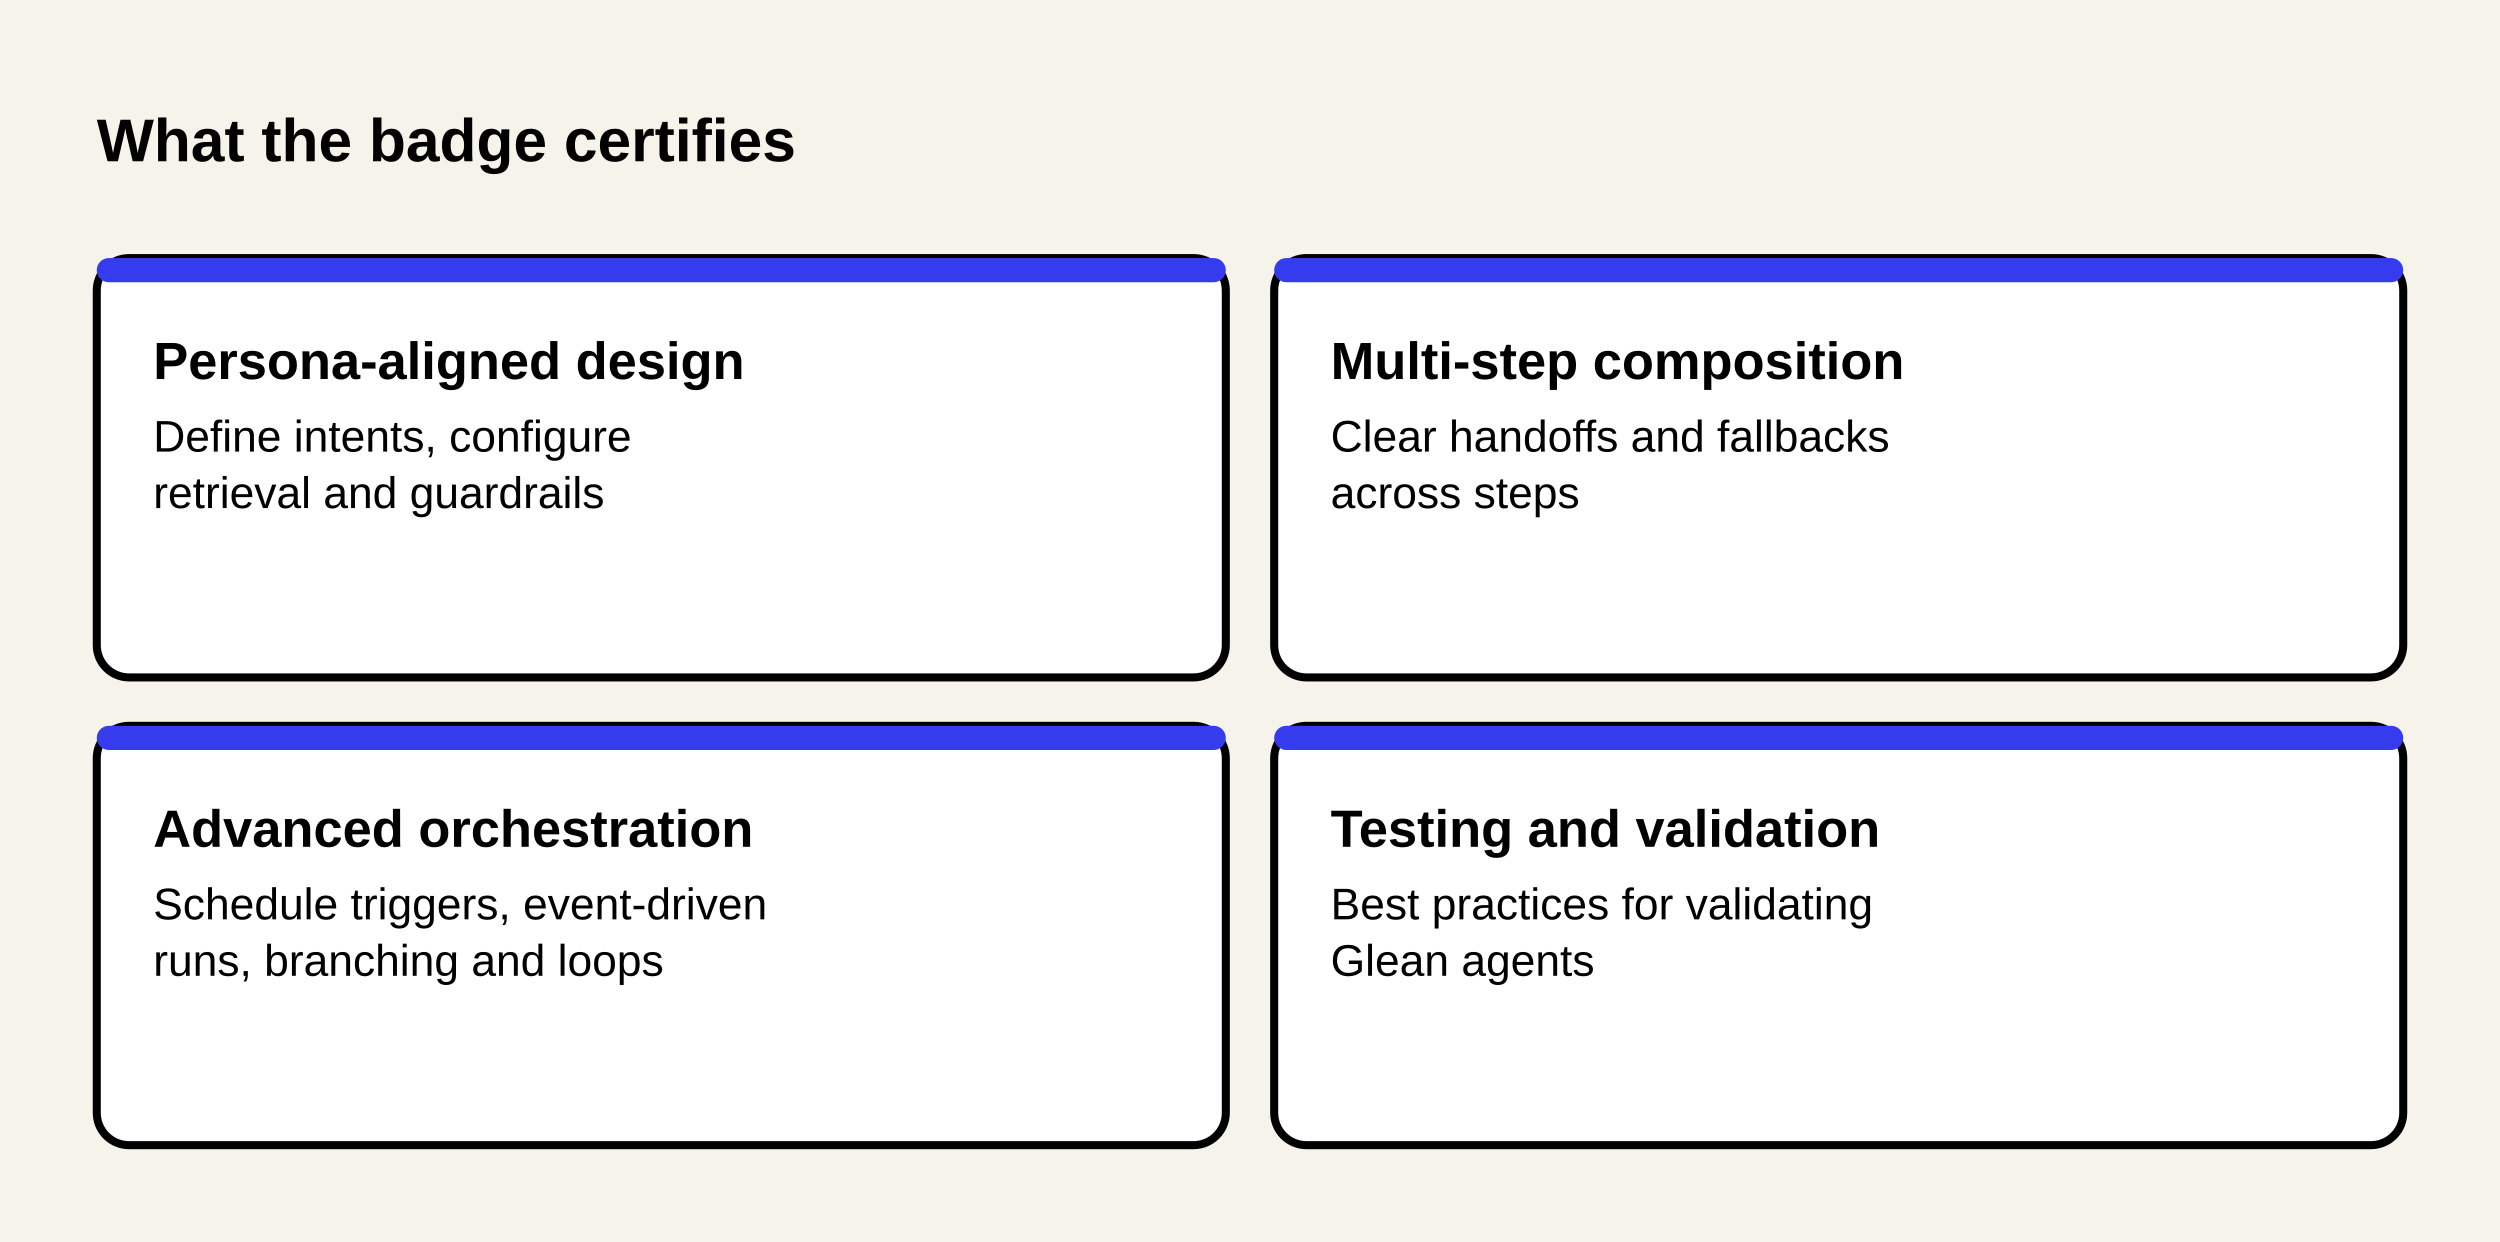
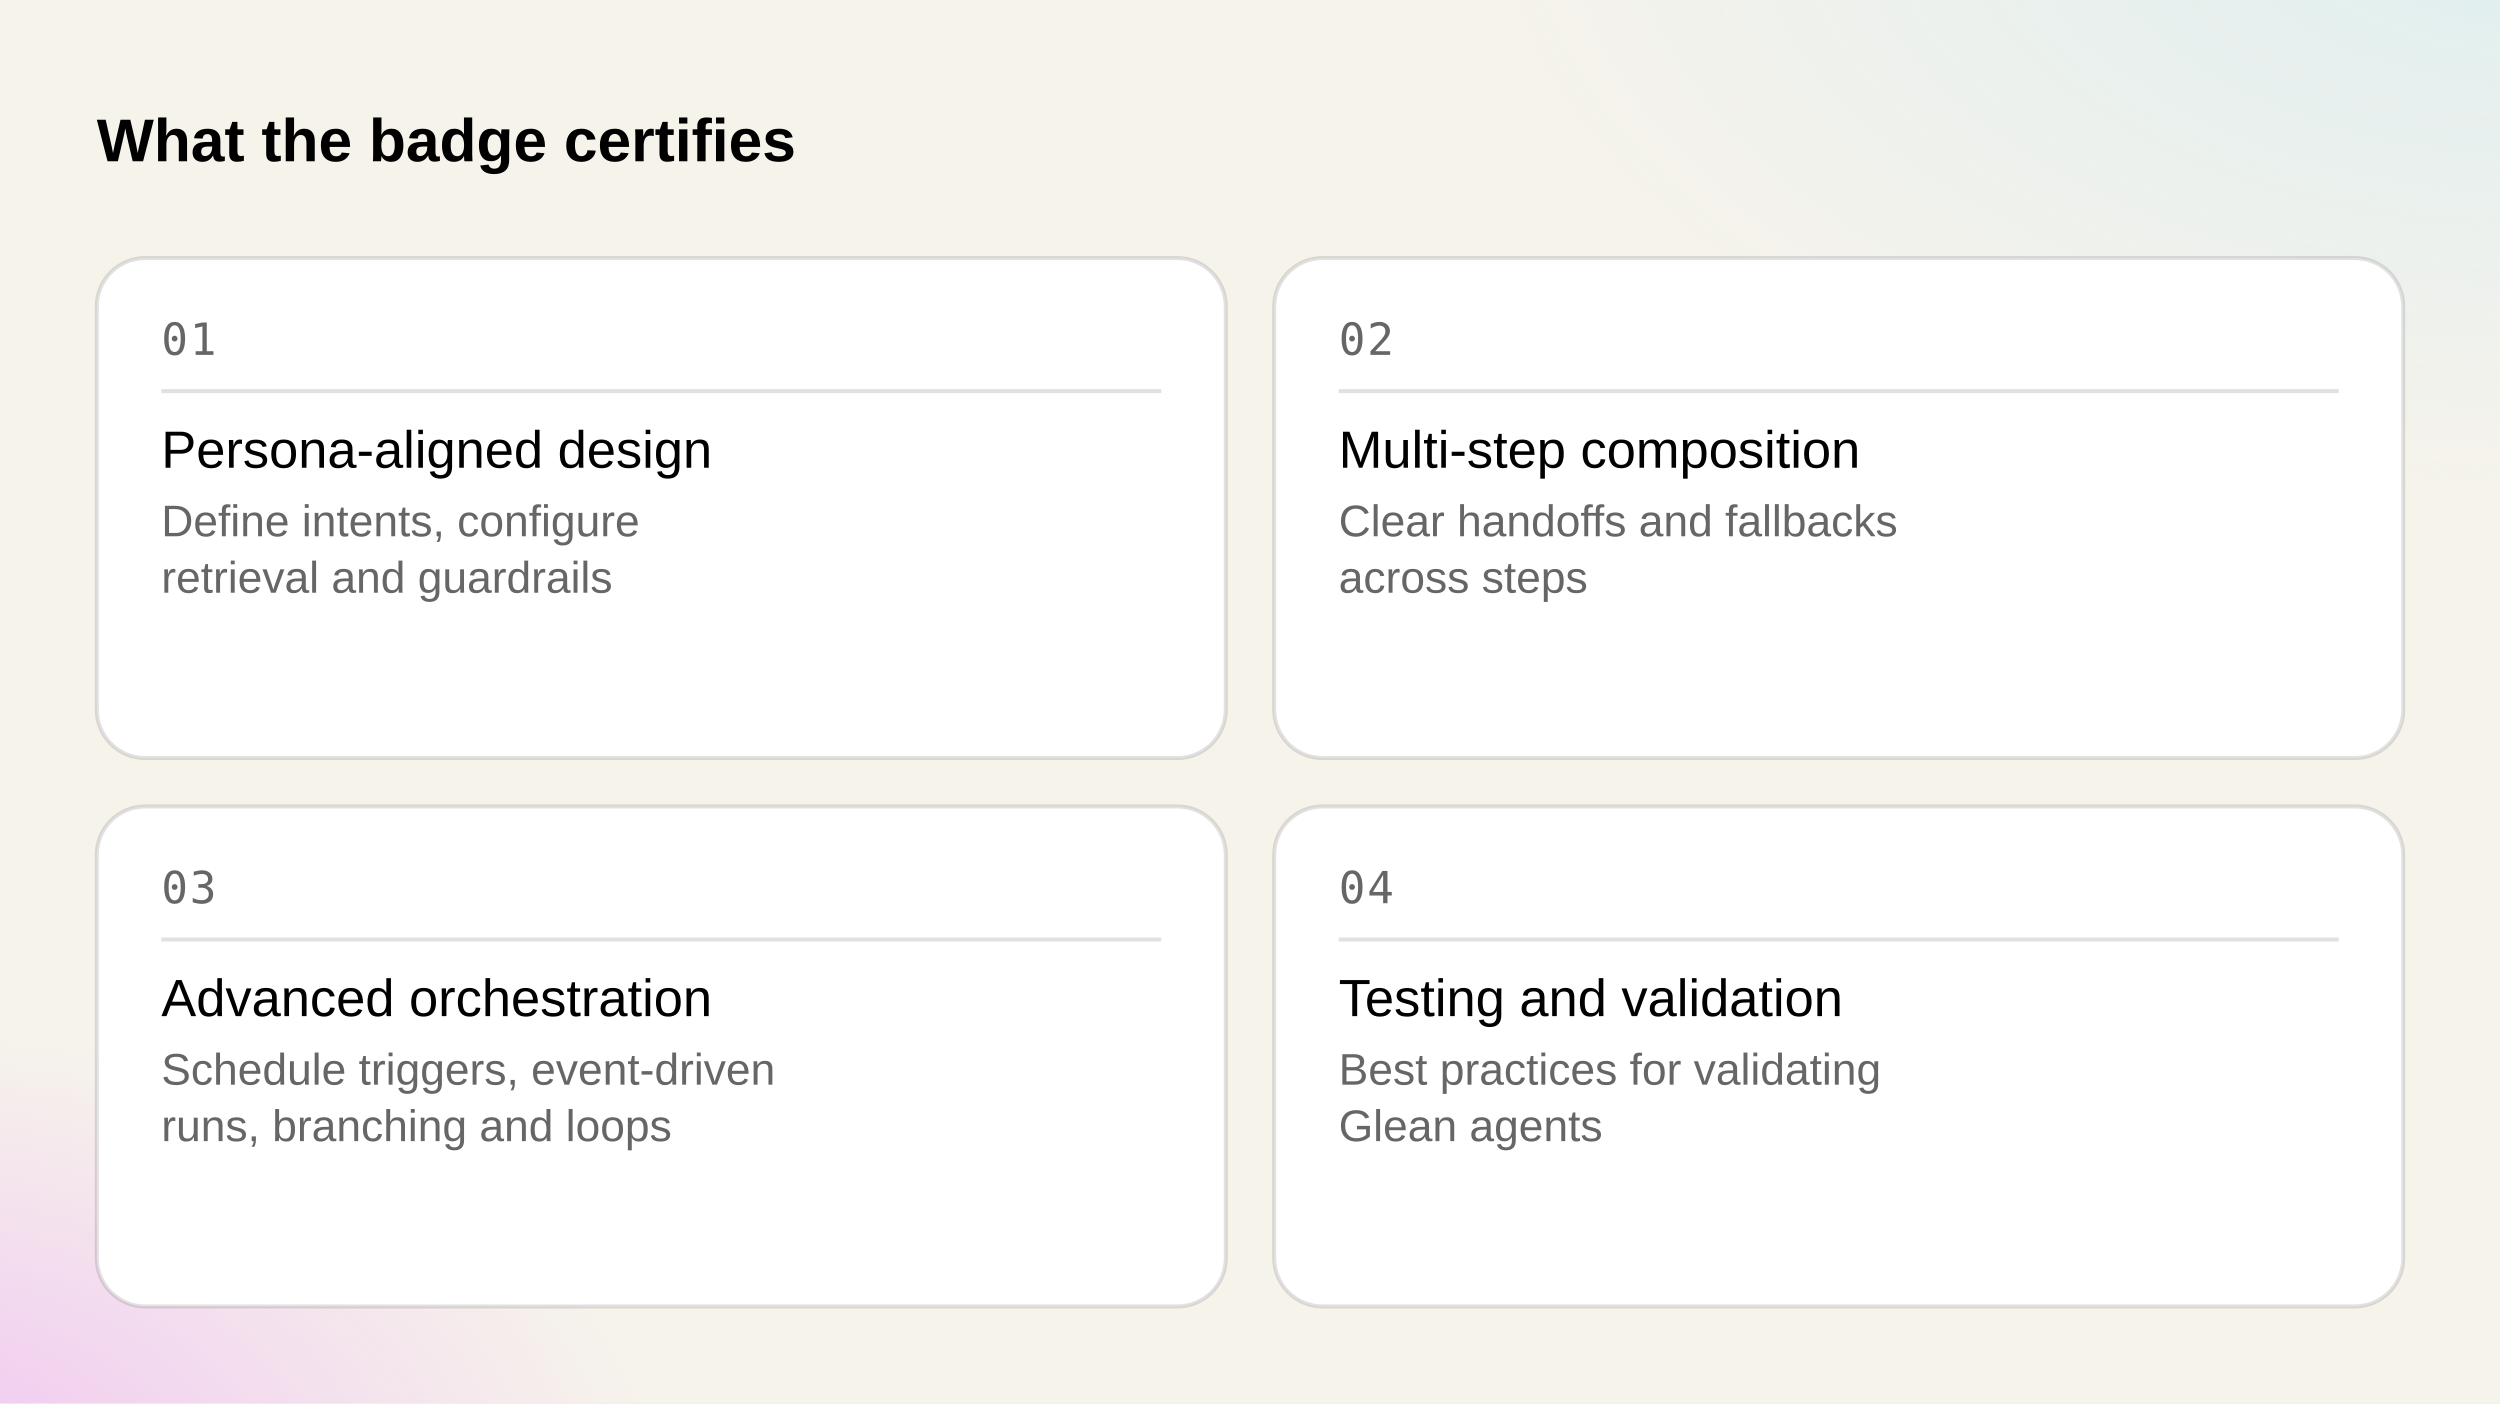
- <svg xmlns="http://www.w3.org/2000/svg" viewBox="0 0 620 308" width="100%" preserveAspectRatio="xMidYMid meet">
-   <rect x="0" y="0" width="620" height="308" fill="#F6F3EB" />
+ <svg xmlns="http://www.w3.org/2000/svg" viewBox="0 0 620 348" width="100%" preserveAspectRatio="xMidYMid meet">
+   <defs>
+     <radialGradient id="wt" cx="1.02" cy="-0.08" r="0.62" gradientUnits="objectBoundingBox">
+       <stop offset="0" stop-color="#DEEEF0" />
+       <stop offset="0.7" stop-color="#DEEEF0" stop-opacity="0" />
+     </radialGradient>
+     <radialGradient id="wo" cx="-0.06" cy="1.06" r="0.45" gradientUnits="objectBoundingBox">
+       <stop offset="0" stop-color="#F0C2F2" />
+       <stop offset="0.72" stop-color="#F0C2F2" stop-opacity="0" />
+     </radialGradient>
+   </defs>
+   <rect x="0" y="0" width="620" height="348" fill="#F6F3EB" />
+   <rect x="0" y="0" width="620" height="348" fill="url(#wt)" />
+   <rect x="0" y="0" width="620" height="348" fill="url(#wo)" />
  <text x="24" y="40" font-family="PolySans, DM Sans, Arial, sans-serif" font-size="15" font-weight="700" fill="#000000" text-anchor="start">What the badge certifies</text>
-   <rect x="24" y="64" width="280" height="104" rx="8" fill="#FFFFFF" stroke="#000000" stroke-width="2" />
-   <rect x="24" y="64" width="280" height="6" rx="3" fill="#343CED" />
-   <text x="38" y="94" font-family="PolySans, DM Sans, Arial, sans-serif" font-size="13" font-weight="700" fill="#000000" text-anchor="start">Persona-aligned design</text>
-   <text x="38" y="112" font-family="PolySans, DM Sans, Arial, sans-serif" font-size="11" font-weight="400" fill="#000000" text-anchor="start">Define intents, configure</text>
-   <text x="38" y="126" font-family="PolySans, DM Sans, Arial, sans-serif" font-size="11" font-weight="400" fill="#000000" text-anchor="start">retrieval and guardrails</text>
-   <rect x="316" y="64" width="280" height="104" rx="8" fill="#FFFFFF" stroke="#000000" stroke-width="2" />
-   <rect x="316" y="64" width="280" height="6" rx="3" fill="#343CED" />
-   <text x="330" y="94" font-family="PolySans, DM Sans, Arial, sans-serif" font-size="13" font-weight="700" fill="#000000" text-anchor="start">Multi-step composition</text>
-   <text x="330" y="112" font-family="PolySans, DM Sans, Arial, sans-serif" font-size="11" font-weight="400" fill="#000000" text-anchor="start">Clear handoffs and fallbacks</text>
-   <text x="330" y="126" font-family="PolySans, DM Sans, Arial, sans-serif" font-size="11" font-weight="400" fill="#000000" text-anchor="start">across steps</text>
-   <rect x="24" y="180" width="280" height="104" rx="8" fill="#FFFFFF" stroke="#000000" stroke-width="2" />
-   <rect x="24" y="180" width="280" height="6" rx="3" fill="#343CED" />
-   <text x="38" y="210" font-family="PolySans, DM Sans, Arial, sans-serif" font-size="13" font-weight="700" fill="#000000" text-anchor="start">Advanced orchestration</text>
-   <text x="38" y="228" font-family="PolySans, DM Sans, Arial, sans-serif" font-size="11" font-weight="400" fill="#000000" text-anchor="start">Schedule triggers, event-driven</text>
-   <text x="38" y="242" font-family="PolySans, DM Sans, Arial, sans-serif" font-size="11" font-weight="400" fill="#000000" text-anchor="start">runs, branching and loops</text>
-   <rect x="316" y="180" width="280" height="104" rx="8" fill="#FFFFFF" stroke="#000000" stroke-width="2" />
-   <rect x="316" y="180" width="280" height="6" rx="3" fill="#343CED" />
-   <text x="330" y="210" font-family="PolySans, DM Sans, Arial, sans-serif" font-size="13" font-weight="700" fill="#000000" text-anchor="start">Testing and validation</text>
-   <text x="330" y="228" font-family="PolySans, DM Sans, Arial, sans-serif" font-size="11" font-weight="400" fill="#000000" text-anchor="start">Best practices for validating</text>
-   <text x="330" y="242" font-family="PolySans, DM Sans, Arial, sans-serif" font-size="11" font-weight="400" fill="#000000" text-anchor="start">Glean agents</text>
+   <rect x="24" y="64" width="280" height="124" rx="12" fill="#FFFFFF" stroke="rgba(0,0,0,0.12)" stroke-width="1" />
+   <text x="40" y="88" font-family="PolySans Mono, IBM Plex Mono, Roboto Mono, Menlo, monospace" font-size="11" letter-spacing="0.04em" fill="#666666" text-anchor="start">01</text>
+   <line x1="40" y1="97" x2="288" y2="97" stroke="rgba(0,0,0,0.12)" stroke-width="1" />
+   <text x="40" y="116" font-family="PolySans, DM Sans, Arial, sans-serif" font-size="13" font-weight="500" fill="#000000" text-anchor="start">Persona-aligned design</text>
+   <text x="40" y="133" font-family="PolySans, DM Sans, Arial, sans-serif" font-size="11" font-weight="400" fill="#666666" text-anchor="start">Define intents, configure</text>
+   <text x="40" y="147" font-family="PolySans, DM Sans, Arial, sans-serif" font-size="11" font-weight="400" fill="#666666" text-anchor="start">retrieval and guardrails</text>
+   <rect x="316" y="64" width="280" height="124" rx="12" fill="#FFFFFF" stroke="rgba(0,0,0,0.12)" stroke-width="1" />
+   <text x="332" y="88" font-family="PolySans Mono, IBM Plex Mono, Roboto Mono, Menlo, monospace" font-size="11" letter-spacing="0.04em" fill="#666666" text-anchor="start">02</text>
+   <line x1="332" y1="97" x2="580" y2="97" stroke="rgba(0,0,0,0.12)" stroke-width="1" />
+   <text x="332" y="116" font-family="PolySans, DM Sans, Arial, sans-serif" font-size="13" font-weight="500" fill="#000000" text-anchor="start">Multi-step composition</text>
+   <text x="332" y="133" font-family="PolySans, DM Sans, Arial, sans-serif" font-size="11" font-weight="400" fill="#666666" text-anchor="start">Clear handoffs and fallbacks</text>
+   <text x="332" y="147" font-family="PolySans, DM Sans, Arial, sans-serif" font-size="11" font-weight="400" fill="#666666" text-anchor="start">across steps</text>
+   <rect x="24" y="200" width="280" height="124" rx="12" fill="#FFFFFF" stroke="rgba(0,0,0,0.12)" stroke-width="1" />
+   <text x="40" y="224" font-family="PolySans Mono, IBM Plex Mono, Roboto Mono, Menlo, monospace" font-size="11" letter-spacing="0.04em" fill="#666666" text-anchor="start">03</text>
+   <line x1="40" y1="233" x2="288" y2="233" stroke="rgba(0,0,0,0.12)" stroke-width="1" />
+   <text x="40" y="252" font-family="PolySans, DM Sans, Arial, sans-serif" font-size="13" font-weight="500" fill="#000000" text-anchor="start">Advanced orchestration</text>
+   <text x="40" y="269" font-family="PolySans, DM Sans, Arial, sans-serif" font-size="11" font-weight="400" fill="#666666" text-anchor="start">Schedule triggers, event-driven</text>
+   <text x="40" y="283" font-family="PolySans, DM Sans, Arial, sans-serif" font-size="11" font-weight="400" fill="#666666" text-anchor="start">runs, branching and loops</text>
+   <rect x="316" y="200" width="280" height="124" rx="12" fill="#FFFFFF" stroke="rgba(0,0,0,0.12)" stroke-width="1" />
+   <text x="332" y="224" font-family="PolySans Mono, IBM Plex Mono, Roboto Mono, Menlo, monospace" font-size="11" letter-spacing="0.04em" fill="#666666" text-anchor="start">04</text>
+   <line x1="332" y1="233" x2="580" y2="233" stroke="rgba(0,0,0,0.12)" stroke-width="1" />
+   <text x="332" y="252" font-family="PolySans, DM Sans, Arial, sans-serif" font-size="13" font-weight="500" fill="#000000" text-anchor="start">Testing and validation</text>
+   <text x="332" y="269" font-family="PolySans, DM Sans, Arial, sans-serif" font-size="11" font-weight="400" fill="#666666" text-anchor="start">Best practices for validating</text>
+   <text x="332" y="283" font-family="PolySans, DM Sans, Arial, sans-serif" font-size="11" font-weight="400" fill="#666666" text-anchor="start">Glean agents</text>
</svg>
